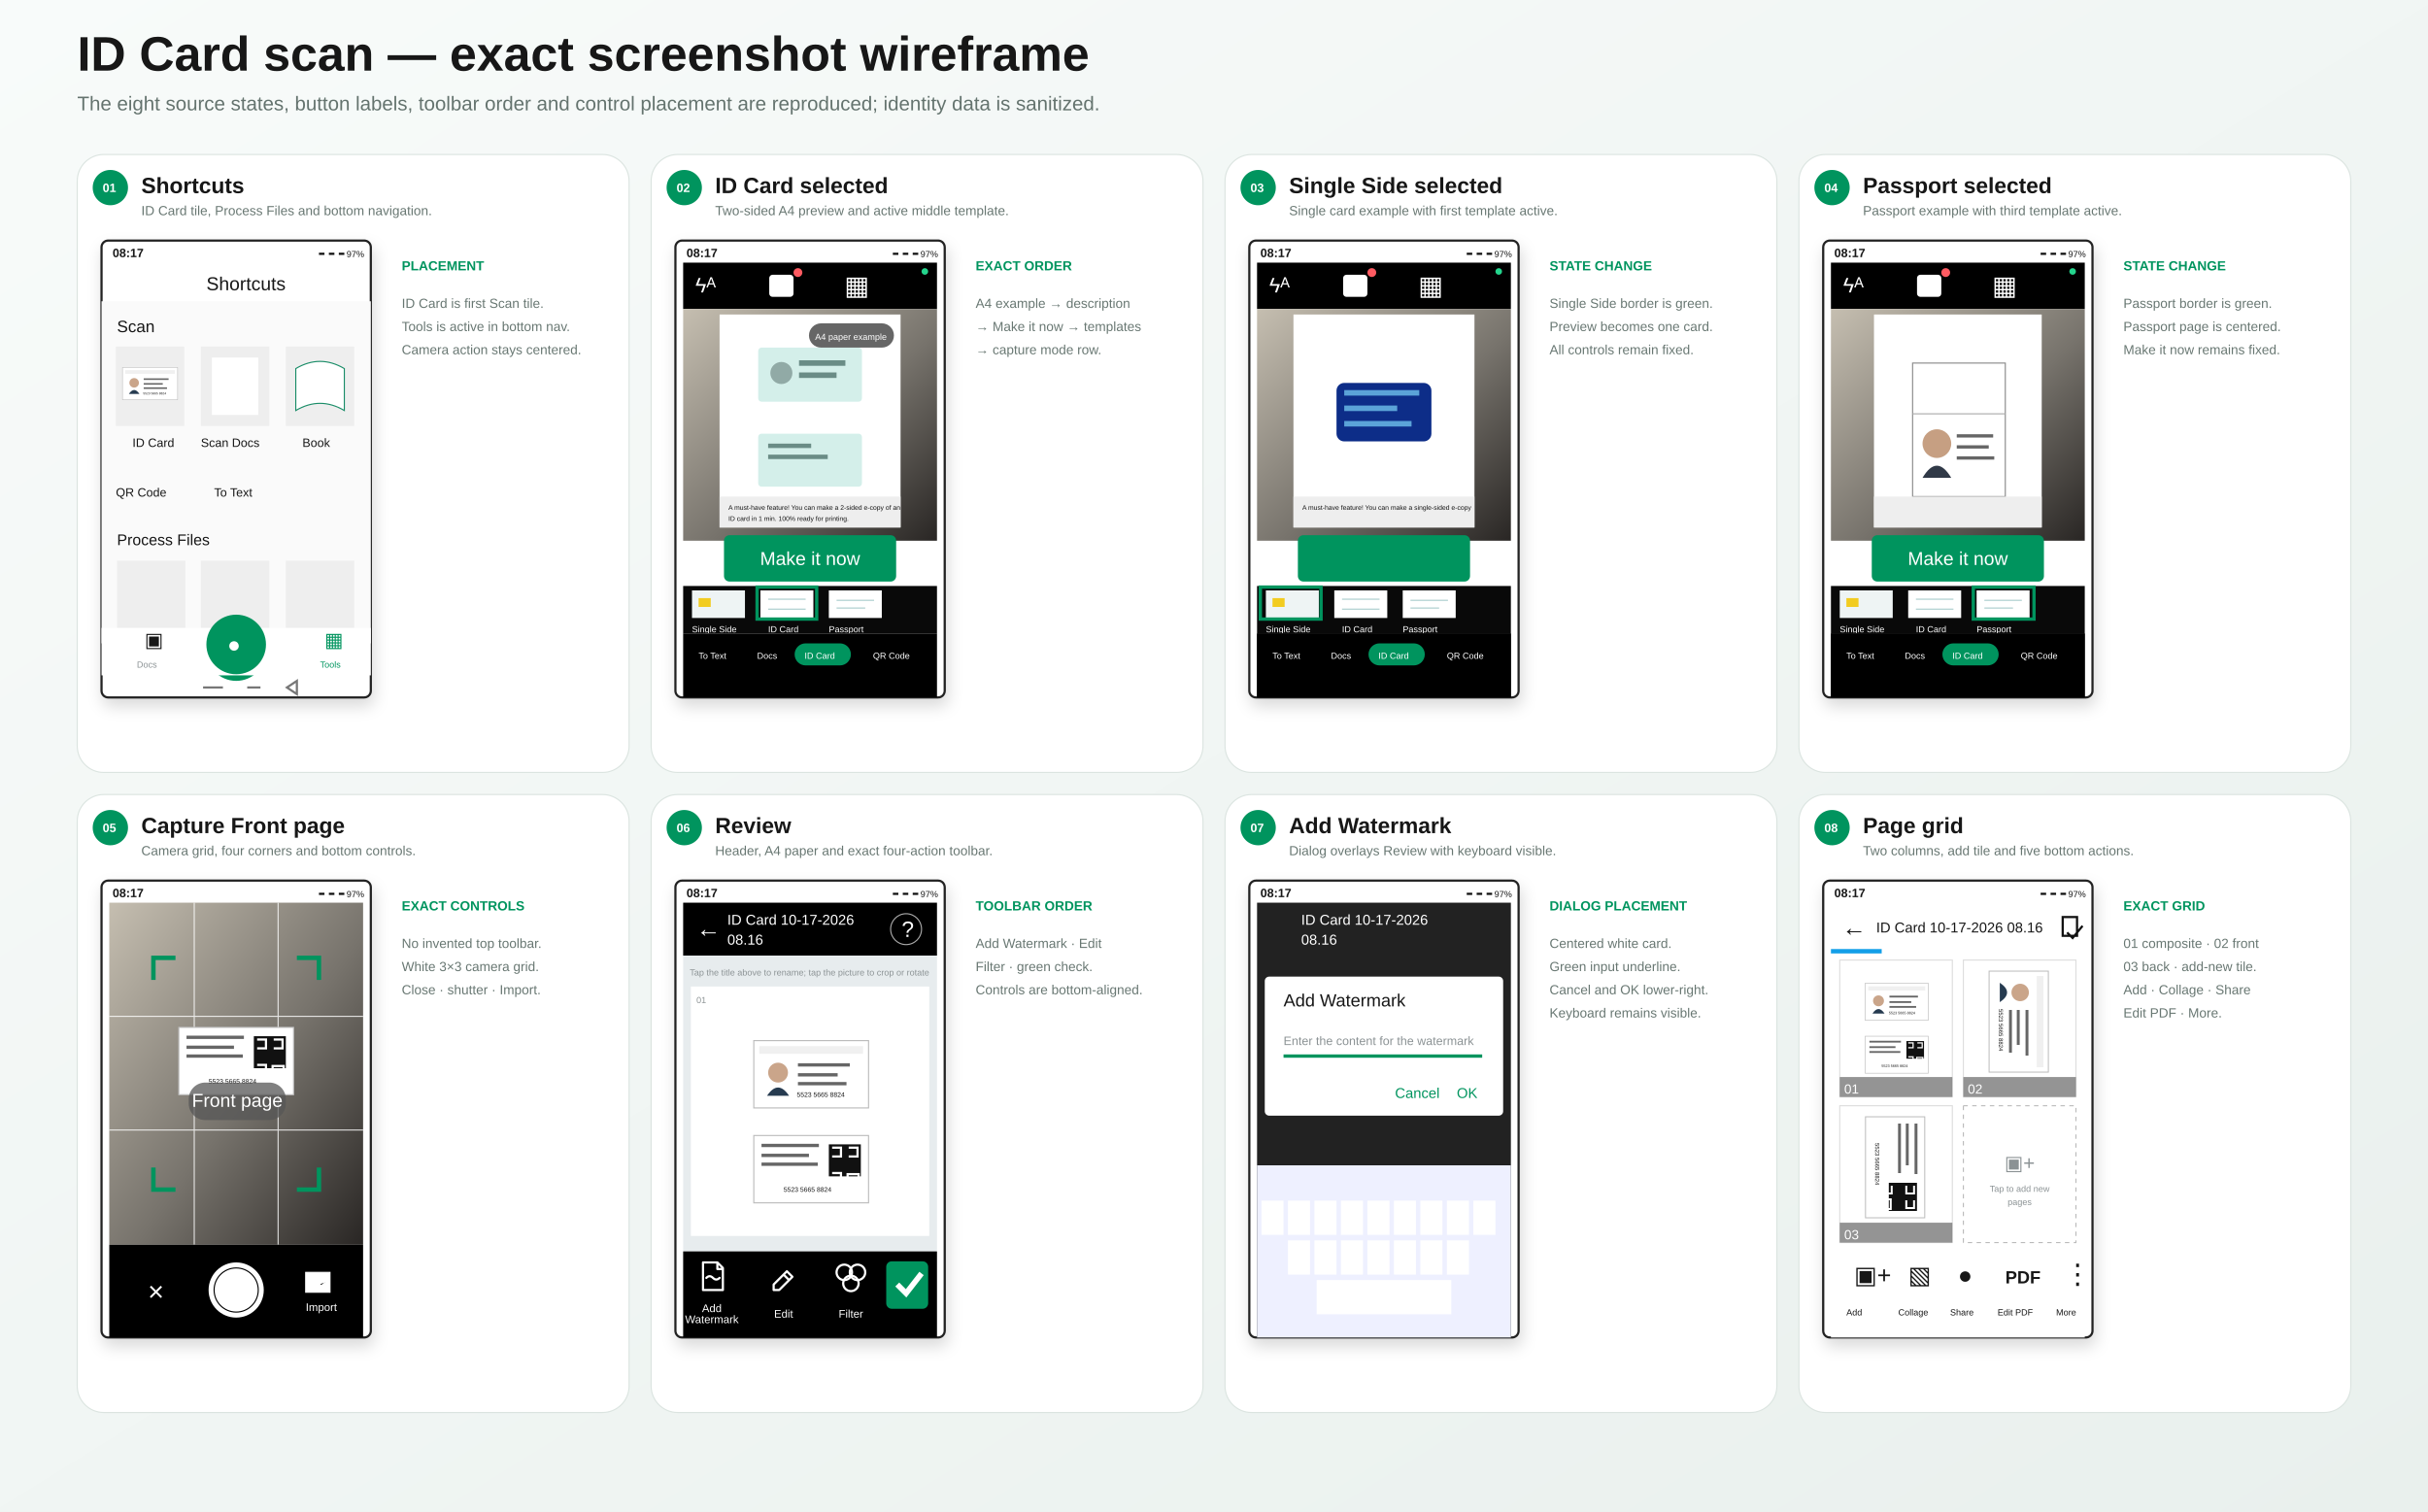
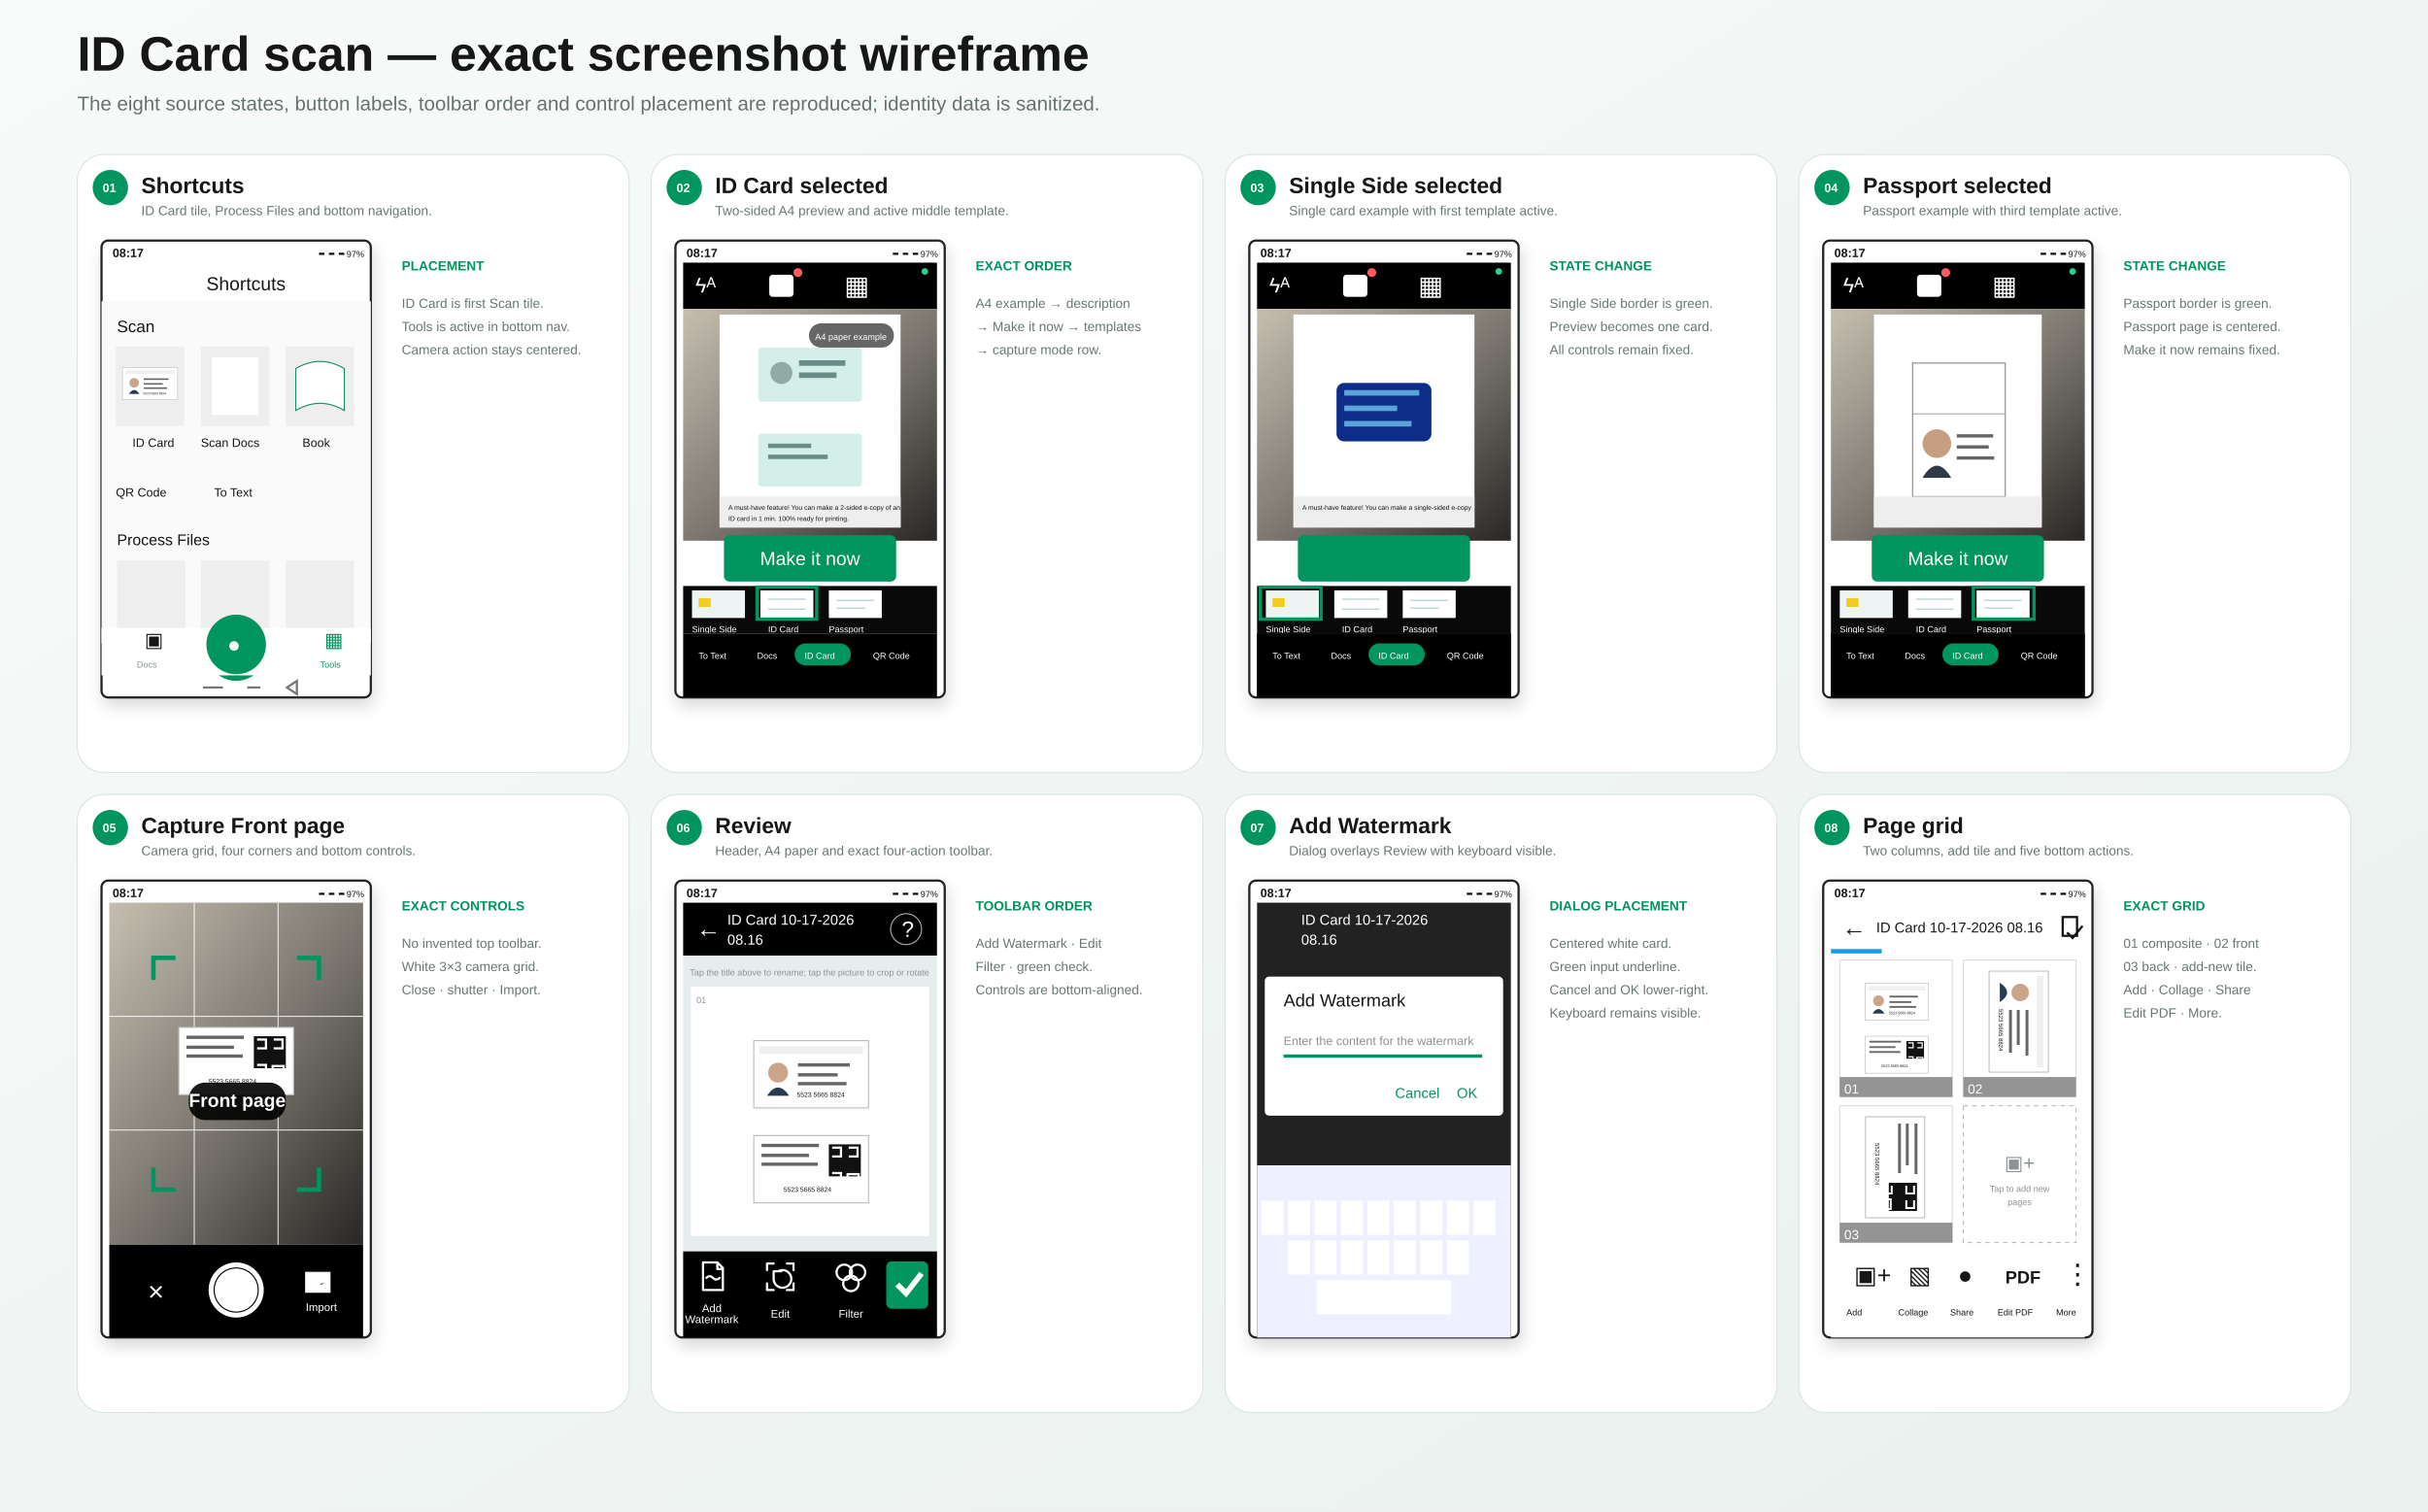
<svg xmlns="http://www.w3.org/2000/svg" width="2200" height="1370" viewBox="0 0 2200 1370" role="img" aria-labelledby="title desc">
  <defs>
    <linearGradient id="bg" x2="1" y2="1">
      <stop stop-color="#f8fbfa" />
      <stop offset="1" stop-color="#e9f0ed" />
    </linearGradient>
    <linearGradient id="cam" x2="1" y2="1">
      <stop stop-color="#c5beb0" />
      <stop offset=".55" stop-color="#77736c" />
      <stop offset="1" stop-color="#292624" />
    </linearGradient>
    <filter id="sh">
      <feDropShadow dy="7" stdDeviation="7" flood-opacity=".15" />
    </filter>
    <style>text{font-family:Arial,'Segoe UI',sans-serif;fill:#171717}.h{font-size:44px;font-weight:700}.sub{font-size:18px;fill:#64736e}.pt{font-size:20px;font-weight:700}.ps{font-size:12px;fill:#687772}.no{font-size:11px;font-weight:700;fill:#fff!important}.ui{font-size:11px}.sm{font-size:8px}.xs{font-size:6px}.w{fill:#fff!important}.g{fill:#00945e!important}.mut{fill:#8b9294}.line{fill:none;stroke:currentColor;stroke-width:2;stroke-linecap:round;stroke-linejoin:round}#topcam text,#modes text,#reviewbar text{fill:#fff!important}#reviewbar text{font-size:10px;font-weight:500}text.sm.mut[y="359"],text.sm.mut[y="23"],text.mut[y="20"],text.mut[y="38"]{fill:#fff!important}text.w[y="370"]{font-size:10px}.inverse-dark text{fill:#fff!important}.inverse-light text{fill:#111!important}</style>
    <g id="phone">
      <rect width="244" height="414" rx="6" fill="#fff" stroke="#222" stroke-width="2" filter="url(#sh)" />
      <text x="10" y="15" class="ui" font-weight="700">08:17</text>
      <path d="M197 12h5m4 0h5m4 0h5" stroke="#111" stroke-width="2" />
      <text x="222" y="15" class="sm">97%</text>
      <path d="M92 405h18m22 0h12m24 0l9-6v12z" fill="none" stroke="#777" stroke-width="2" />
    </g>
    <g id="front">
      <rect width="104" height="61" fill="#fff" stroke="#bbb" />
      <rect x="5" y="5" width="94" height="7" fill="#f0f0f0" />
      <circle cx="22" cy="29" r="9" fill="#caa58a" />
      <path d="M12 50q10-15 20 0" fill="#263b50" />
      <path d="M40 22h47m-47 9h36m-36 8h44" stroke="#666" stroke-width="3" />
      <text x="39" y="51" class="xs">5523 5665 8824</text>
    </g>
    <g id="back">
      <rect width="104" height="61" fill="#fff" stroke="#bbb" />
      <path d="M7 9h52m-52 9h43m-43 8h51" stroke="#666" stroke-width="3" />
      <rect x="68" y="8" width="29" height="29" fill="#111" />
      <path d="M71 11h8v8h-8m15-8h8v8h-8m-15 15h8v8h-8m14-7h10v10H85z" fill="none" stroke="#fff" stroke-width="2" />
      <text x="27" y="51" class="xs">5523 5665 8824</text>
    </g>
    <g id="topcam">
      <rect width="230" height="42" fill="#000" />
      <text x="11" y="27" class="w" font-size="19">ϟᴬ</text>
      <rect x="78" y="11" width="22" height="20" rx="3" fill="#fff" />
      <text x="80" y="26" class="sm" font-weight="700">HD</text>
      <circle cx="104" cy="9" r="4" fill="#ff5a61" />
      <text x="146" y="29" class="w" font-size="24">▦</text>
      <circle cx="219" cy="8" r="3" fill="#24d58d" />
    </g>
    <g id="modes">
      <rect width="230" height="43" fill="#090909" />
      <g transform="translate(8 4)">
        <rect width="48" height="25" fill="#eef4f4" />
        <rect x="6" y="7" width="11" height="8" fill="#f2cc20" />
        <text x="0" y="38" class="sm w">Single Side</text>
      </g>
      <g transform="translate(70 4)">
        <rect width="48" height="25" fill="#fff" />
        <path d="M7 8h34m-34 9h34" stroke="#a9cccc" />
        <text x="7" y="38" class="sm w">ID Card</text>
      </g>
      <g transform="translate(132 4)">
        <rect width="48" height="25" fill="#fff" />
        <path d="M7 9h34m-34 7h26" stroke="#a9cccc" />
        <text x="0" y="38" class="sm w">Passport</text>
      </g>
    </g>
    <g id="paper2">
      <rect width="164" height="193" fill="#fff" />
      <rect x="35" y="30" width="94" height="49" rx="3" fill="#d4efea" />
      <circle cx="56" cy="53" r="10" fill="#91aaa6" />
      <path d="M72 44h42m-42 11h34" stroke="#6a8c86" stroke-width="5" />
      <rect x="35" y="108" width="94" height="48" rx="3" fill="#d4efea" />
      <path d="M44 119h39m-39 10h54" stroke="#6a8c86" stroke-width="4" />
    </g>
    <g id="panel">
      <rect width="500" height="560" rx="24" fill="#fff" stroke="#dbe4e0" />
    </g>
    <g id="reviewbar">
      <rect width="230" height="78" fill="#000" />
      <path d="M18 10h13l5 5v20H18zM31 10v6h5M21 24c2-2 4-2 6 0s4 2 6 0" class="line" color="white" />
-       <path d="M82 30l12-12 5 5-12 12h-5zM91 21l5 5" class="line" color="white" />
+       <path d="M76 17v-6h6M94 11h6v6M100 29v6h-6M82 35h-6v-6M82 25a8 8 0 1 0 4-7M82 25v-7h7" class="line" color="white" />
      <circle cx="146" cy="19" r="7" class="line" color="white" />
      <circle cx="158" cy="19" r="7" class="line" color="white" />
      <circle cx="152" cy="29" r="7" class="line" color="white" />
      <text x="26" y="55" class="sm w" text-anchor="middle">Add</text>
      <text x="26" y="65" class="sm w" text-anchor="middle">Watermark</text>
-       <text x="91" y="60" class="sm w" text-anchor="middle">Edit</text>
+       <text x="88" y="60" class="sm w" text-anchor="middle">Edit</text>
      <text x="152" y="60" class="sm w" text-anchor="middle">Filter</text>
      <rect x="184" y="9" width="38" height="43" rx="5" fill="#00945e" />
      <path d="M194 30l8 8 14-18" fill="none" stroke="#fff" stroke-width="5" />
    </g>
  </defs>
  <rect width="2200" height="1370" fill="url(#bg)" />
  <text x="70" y="64" class="h">ID Card scan — exact screenshot wireframe</text>
  <text x="70" y="100" class="sub">The eight source states, button labels, toolbar order and control placement are reproduced; identity data is sanitized.</text>
  <g transform="translate(70 140)">
    <use href="#panel" />
    <circle cx="30" cy="30" r="16" fill="#00945e" />
    <text x="23" y="34" class="no">01</text>
    <text x="58" y="35" class="pt">Shortcuts</text>
    <text x="58" y="55" class="ps">ID Card tile, Process Files and bottom navigation.</text>
    <g transform="translate(22 78)">
      <use href="#phone" />
      <text x="95" y="45" font-size="17">Shortcuts</text>
      <rect y="55" width="244" height="310" fill="#fafafa" />
      <text x="14" y="83" font-size="15">Scan</text>
      <g transform="translate(13 96)">
        <rect width="62" height="72" fill="#eee" />
        <use href="#front" transform="translate(6 19) scale(.48)" />
        <text x="15" y="91" class="ui">ID Card</text>
      </g>
      <g transform="translate(90 96)">
        <rect width="62" height="72" fill="#eee" />
        <rect x="10" y="10" width="42" height="52" fill="#fff" />
        <text y="91" class="ui">Scan Docs</text>
      </g>
      <g transform="translate(167 96)">
        <rect width="62" height="72" fill="#eee" />
        <path d="M9 20q22-13 44 0v38q-22-13-44 0z" fill="#fff" stroke="#198c67" />
        <text x="15" y="91" class="ui">Book</text>
      </g>
      <text x="13" y="232" class="ui">QR Code</text>
      <text x="102" y="232" class="ui">To Text</text>
      <text x="14" y="276" font-size="14">Process Files</text>
      <rect x="14" y="290" width="62" height="65" fill="#eee" />
      <rect x="90" y="290" width="62" height="65" fill="#eee" />
      <rect x="167" y="290" width="62" height="65" fill="#eee" />
      <text x="8" y="374" class="sm">Import Files</text>
      <text x="93" y="374" class="sm">Collage Images</text>
      <text x="171" y="374" class="sm">PDF Watermark</text>
      <circle cx="122" cy="372" r="27" fill="#00945e" />
    </g>
    <g transform="translate(294 105)">
      <text class="g" font-size="12" font-weight="700">PLACEMENT</text>
      <text y="34" class="ps">
        <tspan x="0">ID Card is first Scan tile.</tspan>
        <tspan x="0" dy="21">Tools is active in bottom nav.</tspan>
        <tspan x="0" dy="21">Camera action stays centered.</tspan>
      </text>
    </g>
  </g>
  <g transform="translate(590 140)">
    <use href="#panel" />
    <circle cx="30" cy="30" r="16" fill="#00945e" />
    <text x="23" y="34" class="no">02</text>
    <text x="58" y="35" class="pt">ID Card selected</text>
    <text x="58" y="55" class="ps">Two-sided A4 preview and active middle template.</text>
    <g transform="translate(22 78)">
      <use href="#phone" />
      <g transform="translate(7 20)">
        <use href="#topcam" />
        <rect y="42" width="230" height="210" fill="url(#cam)" />
        <g transform="translate(33 47)">
          <use href="#paper2" />
          <rect x="81" y="8" width="77" height="22" rx="11" fill="#666" />
          <text x="119" y="23" class="sm w" text-anchor="middle">A4 paper example</text>
        </g>
        <rect x="33" y="212" width="164" height="28" fill="#eee" />
        <text x="41" y="224" class="xs">A must-have feature! You can make a 2-sided e-copy of an</text>
        <text x="41" y="234" class="xs">ID card in 1 min. 100% ready for printing.</text>
        <rect x="37" y="247" width="156" height="42" rx="5" fill="#00945e" />
        <text x="115" y="274" class="w" font-size="17" text-anchor="middle">Make it now</text>
        <g transform="translate(0 293)">
          <use href="#modes" />
          <rect x="67" y="1" width="54" height="29" fill="none" stroke="#00945e" stroke-width="3" />
        </g>
        <rect y="336" width="230" height="58" fill="#000" />
        <text x="14" y="359" class="sm mut">To Text</text>
        <text x="67" y="359" class="sm mut">Docs</text>
        <rect x="101" y="345" width="51" height="20" rx="10" fill="#00945e" />
        <text x="110" y="359" class="sm w">ID Card</text>
        <text x="172" y="359" class="sm mut">QR Code</text>
      </g>
    </g>
    <g transform="translate(294 105)">
      <text class="g" font-size="12" font-weight="700">EXACT ORDER</text>
      <text y="34" class="ps">
        <tspan x="0">A4 example → description</tspan>
        <tspan x="0" dy="21">→ Make it now → templates</tspan>
        <tspan x="0" dy="21">→ capture mode row.</tspan>
      </text>
    </g>
  </g>
  <g transform="translate(1110 140)">
    <use href="#panel" />
    <circle cx="30" cy="30" r="16" fill="#00945e" />
    <text x="23" y="34" class="no">03</text>
    <text x="58" y="35" class="pt">Single Side selected</text>
    <text x="58" y="55" class="ps">Single card example with first template active.</text>
    <g transform="translate(22 78)">
      <use href="#phone" />
      <g transform="translate(7 20)">
        <use href="#topcam" />
        <rect y="42" width="230" height="210" fill="url(#cam)" />
        <rect x="33" y="47" width="164" height="193" fill="#fff" />
        <rect x="72" y="109" width="86" height="53" rx="7" fill="#0d2d88" />
        <path d="M79 118h68M79 132h48M79 146h61" stroke="#5ba3d8" stroke-width="5" />
        <rect x="33" y="212" width="164" height="28" fill="#eee" />
        <text x="41" y="224" class="xs">A must-have feature! You can make a single-sided e-copy</text>
        <rect x="37" y="247" width="156" height="42" rx="5" fill="#00945e" />
        <g transform="translate(0 293)">
          <use href="#modes" />
          <rect x="3" y="1" width="55" height="29" fill="none" stroke="#00945e" stroke-width="3" />
        </g>
        <rect y="336" width="230" height="58" fill="#000" />
      </g>
    </g>
    <g transform="translate(294 105)">
      <text class="g" font-size="12" font-weight="700">STATE CHANGE</text>
      <text y="34" class="ps">
        <tspan x="0">Single Side border is green.</tspan>
        <tspan x="0" dy="21">Preview becomes one card.</tspan>
        <tspan x="0" dy="21">All controls remain fixed.</tspan>
      </text>
    </g>
  </g>
  <g transform="translate(1630 140)">
    <use href="#panel" />
    <circle cx="30" cy="30" r="16" fill="#00945e" />
    <text x="23" y="34" class="no">04</text>
    <text x="58" y="35" class="pt">Passport selected</text>
    <text x="58" y="55" class="ps">Passport example with third template active.</text>
    <g transform="translate(22 78)">
      <use href="#phone" />
      <g transform="translate(7 20)">
        <use href="#topcam" />
        <rect y="42" width="230" height="210" fill="url(#cam)" />
        <rect x="39" y="47" width="152" height="193" fill="#fff" />
        <rect x="74" y="91" width="84" height="121" fill="#fff" stroke="#888" />
        <path d="M74 137h84" stroke="#aaa" />
        <circle cx="96" cy="164" r="13" fill="#c69f82" />
        <path d="M83 195q13-22 26 0" fill="#303947" />
        <path d="M114 157h33m-33 10h29m-29 10h34" stroke="#666" stroke-width="3" />
        <rect x="39" y="212" width="152" height="28" fill="#eee" />
        <rect x="37" y="247" width="156" height="42" rx="5" fill="#00945e" />
        <text x="115" y="274" class="w" font-size="17" text-anchor="middle">Make it now</text>
        <g transform="translate(0 293)">
          <use href="#modes" />
          <rect x="129" y="1" width="55" height="29" fill="none" stroke="#00945e" stroke-width="3" />
        </g>
        <rect y="336" width="230" height="58" fill="#000" />
      </g>
    </g>
    <g transform="translate(294 105)">
      <text class="g" font-size="12" font-weight="700">STATE CHANGE</text>
      <text y="34" class="ps">
        <tspan x="0">Passport border is green.</tspan>
        <tspan x="0" dy="21">Passport page is centered.</tspan>
        <tspan x="0" dy="21">Make it now remains fixed.</tspan>
      </text>
    </g>
  </g>
  <g transform="translate(70 720)">
    <use href="#panel" />
    <circle cx="30" cy="30" r="16" fill="#00945e" />
    <text x="23" y="34" class="no">05</text>
    <text x="58" y="35" class="pt">Capture Front page</text>
    <text x="58" y="55" class="ps">Camera grid, four corners and bottom controls.</text>
    <g transform="translate(22 78)">
      <use href="#phone" />
      <g transform="translate(7 20)">
        <rect width="230" height="310" fill="url(#cam)" />
        <path d="M77 0v310M153 0v310M0 103h230M0 206h230" stroke="#fff" opacity=".8" />
        <path d="M40 70v-20h20M170 50h20v20M40 240v20h20M170 260h20v-20" fill="none" stroke="#00945e" stroke-width="4" />
        <use href="#back" transform="translate(63 113)" />
-         <rect x="72" y="163" width="88" height="34" rx="15" fill="#555" opacity=".75" />
-         <text x="116" y="185" class="w" font-size="17" text-anchor="middle">Front page</text>
+         <rect x="72" y="163" width="88" height="34" rx="15" fill="#000" opacity=".9" />
+         <text x="116" y="185" class="w" font-size="17" font-weight="600" text-anchor="middle">Front page</text>
        <rect y="310" width="230" height="84" fill="#000" />
        <text x="35" y="361" class="w" font-size="25">×</text>
        <circle cx="115" cy="351" r="25" fill="#fff" />
        <circle cx="115" cy="351" r="20" fill="none" stroke="#000" />
        <path d="M178 335h22v18h-22zM181 349l6-7 5 5 4-3" fill="#fff" stroke="#fff" />
        <text x="178" y="370" class="sm w">Import</text>
      </g>
    </g>
    <g transform="translate(294 105)">
      <text class="g" font-size="12" font-weight="700">EXACT CONTROLS</text>
      <text y="34" class="ps">
        <tspan x="0">No invented top toolbar.</tspan>
        <tspan x="0" dy="21">White 3×3 camera grid.</tspan>
        <tspan x="0" dy="21">Close · shutter · Import.</tspan>
      </text>
    </g>
  </g>
  <g transform="translate(590 720)">
    <use href="#panel" />
    <circle cx="30" cy="30" r="16" fill="#00945e" />
    <text x="23" y="34" class="no">06</text>
    <text x="58" y="35" class="pt">Review</text>
    <text x="58" y="55" class="ps">Header, A4 paper and exact four-action toolbar.</text>
    <g transform="translate(22 78)">
      <use href="#phone" />
      <g transform="translate(7 20)">
        <rect width="230" height="48" fill="#000" />
        <text x="12" y="31" class="w" font-size="22">←</text>
        <text x="40" y="20" class="w" font-size="13">ID Card 10-17-2026</text>
        <text x="40" y="38" class="w" font-size="13">08.16</text>
        <circle cx="202" cy="24" r="14" fill="none" stroke="#aaa" />
        <text x="198" y="31" class="w" font-size="20">?</text>
        <rect y="48" width="230" height="268" fill="#e7ecee" />
        <text x="6" y="66" class="sm mut">Tap the title above to rename; tap the picture to crop or rotate</text>
        <rect x="7" y="76" width="216" height="226" fill="#fff" />
        <text x="12" y="91" class="sm mut">01</text>
        <use href="#front" transform="translate(64 125)" />
        <use href="#back" transform="translate(64 211)" />
        <g transform="translate(0 316)">
          <use href="#reviewbar" />
        </g>
      </g>
    </g>
    <g transform="translate(294 105)">
      <text class="g" font-size="12" font-weight="700">TOOLBAR ORDER</text>
      <text y="34" class="ps">
        <tspan x="0">Add Watermark · Edit</tspan>
        <tspan x="0" dy="21">Filter · green check.</tspan>
        <tspan x="0" dy="21">Controls are bottom-aligned.</tspan>
      </text>
    </g>
  </g>
  <g transform="translate(1110 720)">
    <use href="#panel" />
    <circle cx="30" cy="30" r="16" fill="#00945e" />
    <text x="23" y="34" class="no">07</text>
    <text x="58" y="35" class="pt">Add Watermark</text>
    <text x="58" y="55" class="ps">Dialog overlays Review with keyboard visible.</text>
    <g transform="translate(22 78)">
      <use href="#phone" />
      <g transform="translate(7 20)">
        <rect width="230" height="394" fill="#222" />
        <text x="40" y="20" class="mut" font-size="13">ID Card 10-17-2026</text>
        <text x="40" y="38" class="mut" font-size="13">08.16</text>
        <rect x="7" y="67" width="216" height="126" rx="4" fill="#fff" />
        <text x="24" y="94" font-size="16" fill="#526575">Add Watermark</text>
        <text x="24" y="129" class="ui mut">Enter the content for the watermark</text>
        <path d="M24 139h180" stroke="#00945e" stroke-width="3" />
        <text x="125" y="177" class="g" font-size="13">Cancel</text>
        <text x="181" y="177" class="g" font-size="13">OK</text>
        <rect y="238" width="230" height="156" fill="#eef0ff" />
        <g fill="#fff">
          <path d="M4 270h20v31H4zm24 0h20v31H28zm24 0h20v31H52zm24 0h20v31H76zm24 0h20v31h-20zm24 0h20v31h-20zm24 0h20v31h-20zm24 0h20v31h-20zm24 0h20v31h-20zM28 306h20v31H28zm24 0h20v31H52zm24 0h20v31H76zm24 0h20v31h-20zm24 0h20v31h-20zm24 0h20v31h-20zm24 0h20v31h-20zM54 342h122v31H54z" />
        </g>
      </g>
    </g>
    <g transform="translate(294 105)">
      <text class="g" font-size="12" font-weight="700">DIALOG PLACEMENT</text>
      <text y="34" class="ps">
        <tspan x="0">Centered white card.</tspan>
        <tspan x="0" dy="21">Green input underline.</tspan>
        <tspan x="0" dy="21">Cancel and OK lower-right.</tspan>
        <tspan x="0" dy="21">Keyboard remains visible.</tspan>
      </text>
    </g>
  </g>
  <g transform="translate(1630 720)">
    <use href="#panel" />
    <circle cx="30" cy="30" r="16" fill="#00945e" />
    <text x="23" y="34" class="no">08</text>
    <text x="58" y="35" class="pt">Page grid</text>
    <text x="58" y="55" class="ps">Two columns, add tile and five bottom actions.</text>
    <g transform="translate(22 78)">
      <use href="#phone" />
      <g transform="translate(7 20)">
        <text x="10" y="30" font-size="22">←</text>
        <text x="41" y="27" font-size="13">ID Card 10-17-2026 08.16</text>
        <path d="M210 13h13v17h-13zM214 27l5 5 9-11" fill="none" stroke="#111" stroke-width="2" />
        <path d="M0 44h46" stroke="#139fe8" stroke-width="4" />
        <g transform="translate(8 52)">
          <rect width="102" height="124" fill="#fff" stroke="#ddd" />
          <use href="#front" transform="translate(23 21) scale(.55)" />
          <use href="#back" transform="translate(23 69) scale(.55)" />
          <rect y="106" width="102" height="18" fill="#666" opacity=".7" />
          <text x="4" y="121" class="w">01</text>
        </g>
        <g transform="translate(120 52)">
          <rect width="102" height="124" fill="#fff" stroke="#ddd" />
          <use href="#front" transform="translate(77 10) rotate(90) scale(.88)" />
          <rect y="106" width="102" height="18" fill="#666" opacity=".7" />
          <text x="4" y="121" class="w">02</text>
        </g>
        <g transform="translate(8 184)">
          <rect width="102" height="124" fill="#fff" stroke="#ddd" />
          <use href="#back" transform="translate(77 10) rotate(90) scale(.88)" />
          <rect y="106" width="102" height="18" fill="#666" opacity=".7" />
          <text x="4" y="121" class="w">03</text>
        </g>
        <g transform="translate(120 184)">
          <rect width="102" height="124" fill="#fff" stroke="#bbb" stroke-dasharray="4 4" />
          <text x="51" y="58" class="mut" font-size="18" text-anchor="middle">▣+</text>
          <text x="51" y="78" class="sm mut" text-anchor="middle">Tap to add new</text>
          <text x="51" y="90" class="sm mut" text-anchor="middle">pages</text>
        </g>
        <rect y="316" width="230" height="78" fill="#fff" />
        <text x="21" y="345" font-size="22">▣+</text>
        <text x="70" y="345" font-size="22">▧</text>
        <text x="115" y="345" font-size="22">●</text>
        <text x="158" y="345" font-size="16" font-weight="700">PDF</text>
        <text x="211" y="345" font-size="25">⋮</text>
        <text x="14" y="374" class="sm">Add</text>
        <text x="61" y="374" class="sm">Collage</text>
        <text x="108" y="374" class="sm">Share</text>
        <text x="151" y="374" class="sm">Edit PDF</text>
        <text x="204" y="374" class="sm">More</text>
      </g>
    </g>
    <g transform="translate(294 105)">
      <text class="g" font-size="12" font-weight="700">EXACT GRID</text>
      <text y="34" class="ps">
        <tspan x="0">01 composite · 02 front</tspan>
        <tspan x="0" dy="21">03 back · add-new tile.</tspan>
        <tspan x="0" dy="21">Add · Collage · Share</tspan>
        <tspan x="0" dy="21">Edit PDF · More.</tspan>
      </text>
    </g>
  </g>
  <g transform="translate(92 569)">
    <rect width="244" height="43" fill="#fff" />
    <text x="39" y="17" font-size="18" fill="#bbb">▣</text>
    <text x="32" y="36" class="sm mut">Docs</text>
    <circle cx="122" cy="15" r="27" fill="#00945e" />
    <text x="114" y="22" class="w" font-size="20">●</text>
    <text x="202" y="17" class="g" font-size="18">▦</text>
    <text x="198" y="36" class="sm g">Tools</text>
  </g>
  <g transform="translate(1139 574)">
    <rect width="230" height="58" fill="#000" />
    <text x="14" y="23" class="sm mut">To Text</text>
    <text x="67" y="23" class="sm mut">Docs</text>
    <rect x="101" y="9" width="51" height="20" rx="10" fill="#00945e" />
    <text x="110" y="23" class="sm w">ID Card</text>
    <text x="172" y="23" class="sm mut">QR Code</text>
  </g>
  <g transform="translate(1659 574)">
    <rect width="230" height="58" fill="#000" />
    <text x="14" y="23" class="sm mut">To Text</text>
    <text x="67" y="23" class="sm mut">Docs</text>
    <rect x="101" y="9" width="51" height="20" rx="10" fill="#00945e" />
    <text x="110" y="23" class="sm w">ID Card</text>
    <text x="172" y="23" class="sm mut">QR Code</text>
  </g>
</svg>
